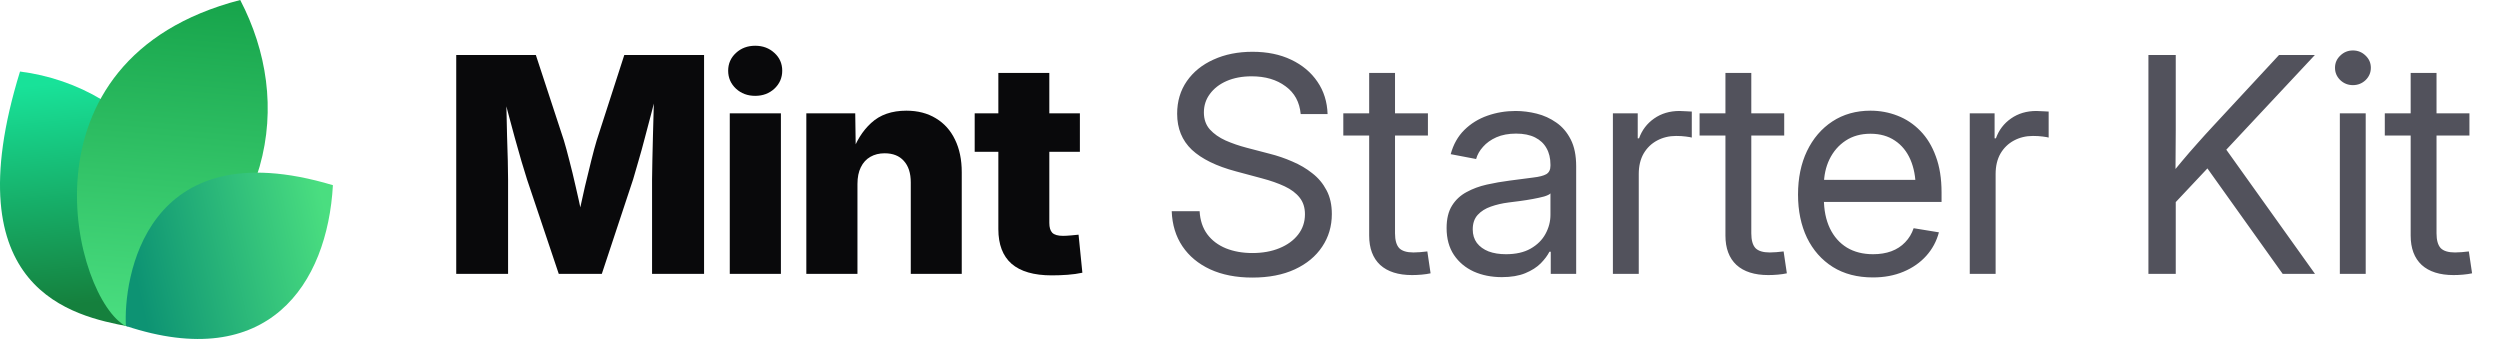
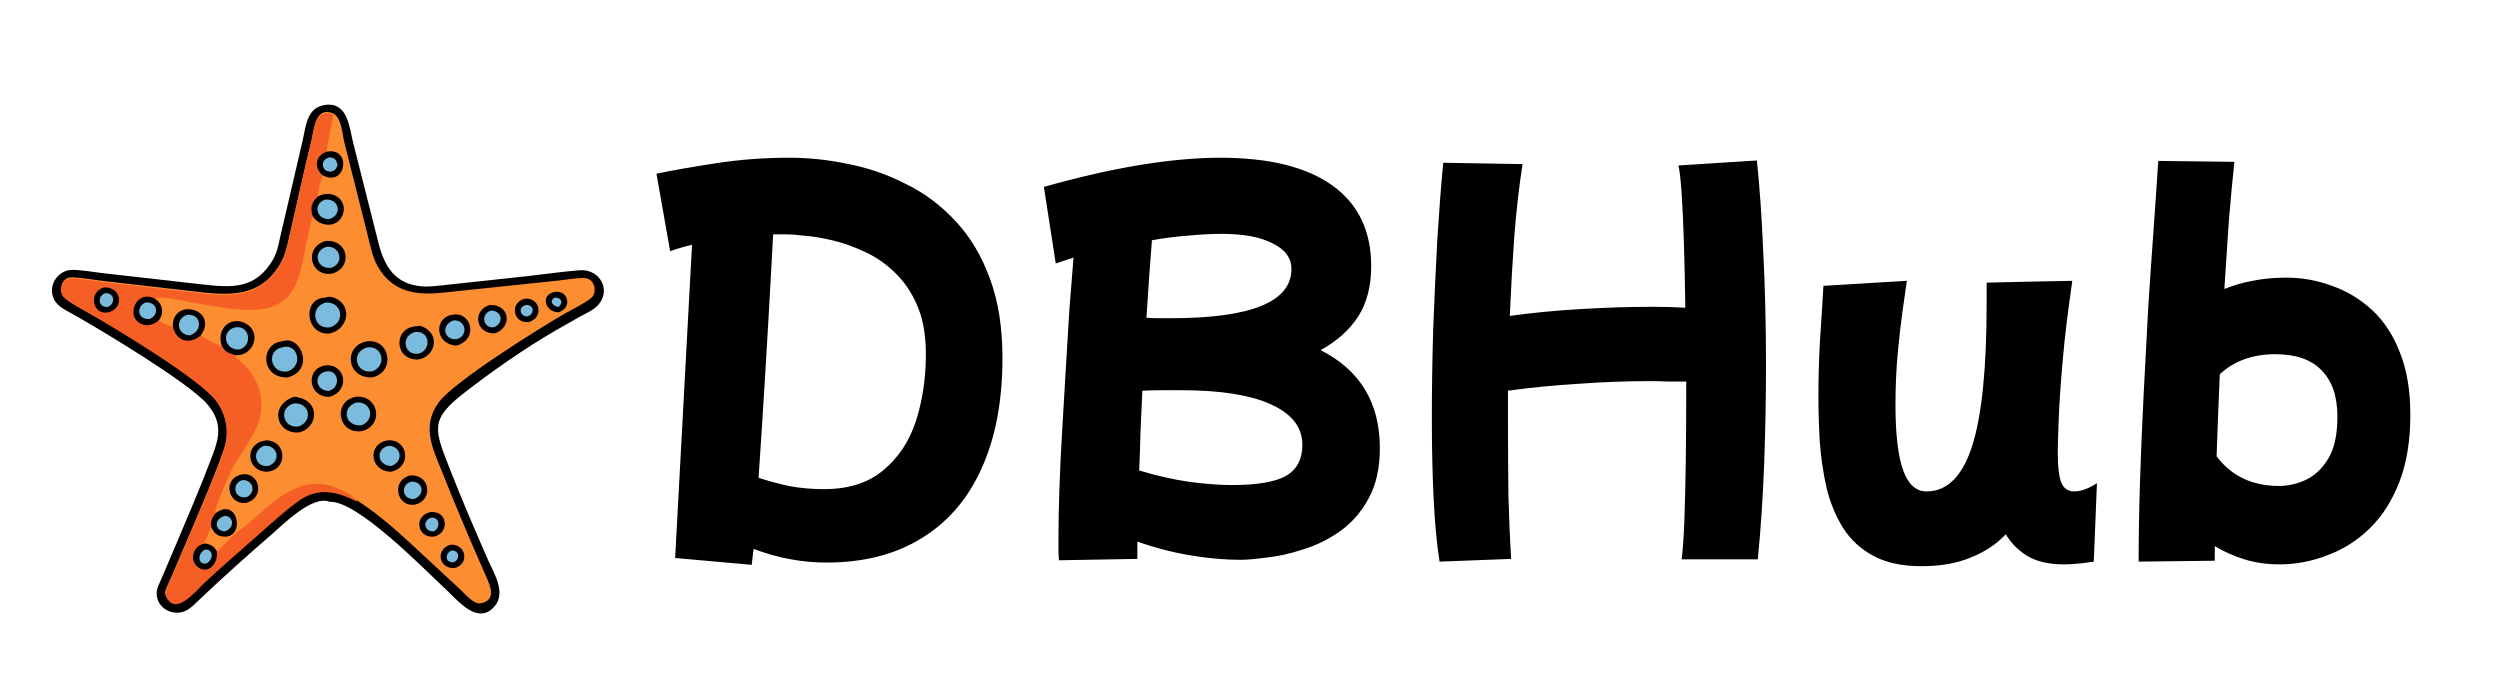
- <svg xmlns="http://www.w3.org/2000/svg" width="177" height="24" viewBox="0 0 177 24" fill="none">
-   <path d="M9.061 23.108C5.268 22.377 -3.391 20.627 1.417 5.064C9.634 6.099 16.973 14.064 9.061 23.108Z" fill="url(#paint0_linear_17557_2020)" />
-   <path d="M8.919 23.094C5.276 21.222 0.784 4.209 17.007 0C20.757 7.193 19.621 16.545 8.919 23.094Z" fill="url(#paint1_linear_17557_2020)" />
-   <path d="M8.914 23.079C8.735 19.882 10.159 9.085 23.57 13.111C23.181 20.123 18.984 26.418 8.914 23.079Z" fill="url(#paint2_linear_17557_2020)" />
-   <path d="M32.301 19.392V3.894H37.938L39.925 9.948C40.036 10.315 40.164 10.787 40.31 11.362C40.462 11.938 40.611 12.552 40.757 13.204C40.91 13.855 41.048 14.483 41.173 15.086C41.305 15.682 41.412 16.192 41.495 16.615H40.695C40.771 16.192 40.871 15.682 40.996 15.086C41.128 14.49 41.267 13.866 41.412 13.214C41.565 12.562 41.714 11.948 41.86 11.373C42.005 10.79 42.133 10.315 42.244 9.948L44.2 3.894H49.848V19.392H46.166V12.704C46.166 12.357 46.173 11.917 46.187 11.383C46.2 10.849 46.214 10.27 46.228 9.646C46.249 9.022 46.266 8.391 46.28 7.753C46.301 7.115 46.311 6.519 46.311 5.964H46.623C46.485 6.561 46.332 7.181 46.166 7.826C45.999 8.471 45.833 9.102 45.666 9.719C45.507 10.336 45.351 10.901 45.198 11.414C45.053 11.928 44.928 12.357 44.824 12.704L42.608 19.392H39.561L37.314 12.704C37.203 12.357 37.072 11.928 36.919 11.414C36.773 10.901 36.614 10.34 36.441 9.729C36.274 9.112 36.104 8.481 35.931 7.836C35.764 7.192 35.608 6.567 35.463 5.964H35.827C35.834 6.512 35.844 7.105 35.858 7.743C35.872 8.374 35.886 9.005 35.9 9.636C35.92 10.26 35.938 10.839 35.952 11.373C35.965 11.907 35.972 12.351 35.972 12.704V19.392H32.301ZM51.668 19.392V8.024H55.288V19.392H51.668ZM53.468 6.786C52.927 6.786 52.473 6.616 52.105 6.276C51.738 5.93 51.554 5.507 51.554 5.007C51.554 4.508 51.738 4.088 52.105 3.749C52.473 3.409 52.927 3.239 53.468 3.239C54.009 3.239 54.463 3.409 54.83 3.749C55.198 4.082 55.382 4.501 55.382 5.007C55.382 5.507 55.198 5.93 54.83 6.276C54.463 6.616 54.009 6.786 53.468 6.786ZM60.708 13.027V19.392H57.088V8.024H60.551L60.593 10.967H60.281C60.593 10.024 61.061 9.268 61.685 8.7C62.309 8.124 63.138 7.836 64.171 7.836C64.975 7.836 65.672 8.017 66.262 8.377C66.851 8.731 67.302 9.234 67.614 9.885C67.933 10.537 68.092 11.307 68.092 12.194V19.392H64.483V12.912C64.483 12.26 64.32 11.754 63.994 11.394C63.675 11.033 63.221 10.853 62.632 10.853C62.25 10.853 61.914 10.936 61.623 11.102C61.332 11.269 61.106 11.515 60.947 11.841C60.787 12.16 60.708 12.555 60.708 13.027ZM76.456 8.024V10.749H69.008V8.024H76.456ZM70.683 5.163H74.292V15.783C74.292 16.102 74.361 16.334 74.5 16.48C74.646 16.625 74.899 16.698 75.259 16.698C75.405 16.698 75.596 16.688 75.831 16.667C76.074 16.646 76.251 16.629 76.362 16.615L76.632 19.309C76.313 19.378 75.963 19.427 75.582 19.455C75.207 19.482 74.836 19.496 74.469 19.496C73.2 19.496 72.25 19.222 71.619 18.674C70.995 18.127 70.683 17.308 70.683 16.22V5.163Z" fill="#09090B" />
-   <path d="M88.667 19.652C87.523 19.652 86.528 19.458 85.682 19.07C84.843 18.681 84.188 18.137 83.716 17.437C83.245 16.736 82.992 15.908 82.957 14.951H84.933C84.968 15.596 85.148 16.14 85.474 16.584C85.8 17.021 86.24 17.354 86.795 17.582C87.35 17.804 87.974 17.915 88.667 17.915C89.388 17.915 90.026 17.801 90.581 17.572C91.143 17.343 91.583 17.024 91.902 16.615C92.228 16.199 92.391 15.717 92.391 15.169C92.391 14.698 92.266 14.306 92.017 13.994C91.767 13.675 91.413 13.408 90.956 13.193C90.498 12.978 89.954 12.787 89.323 12.621L87.502 12.132C86.123 11.765 85.082 11.255 84.382 10.603C83.689 9.944 83.342 9.095 83.342 8.055C83.342 7.174 83.571 6.404 84.028 5.746C84.486 5.087 85.117 4.577 85.921 4.217C86.726 3.849 87.645 3.666 88.678 3.666C89.718 3.666 90.63 3.853 91.413 4.227C92.204 4.602 92.824 5.122 93.275 5.787C93.726 6.446 93.965 7.209 93.993 8.076H92.089C92.013 7.23 91.656 6.574 91.018 6.11C90.387 5.638 89.586 5.403 88.615 5.403C87.95 5.403 87.36 5.513 86.847 5.735C86.341 5.957 85.946 6.262 85.661 6.651C85.377 7.032 85.235 7.469 85.235 7.961C85.235 8.447 85.377 8.849 85.661 9.168C85.946 9.48 86.317 9.74 86.774 9.948C87.232 10.149 87.724 10.319 88.251 10.457L89.884 10.884C90.439 11.023 90.977 11.206 91.496 11.435C92.023 11.657 92.495 11.934 92.911 12.267C93.334 12.593 93.67 12.995 93.92 13.474C94.17 13.945 94.294 14.504 94.294 15.149C94.294 16.015 94.066 16.788 93.608 17.468C93.157 18.148 92.512 18.681 91.673 19.07C90.834 19.458 89.832 19.652 88.667 19.652ZM101.097 8.024V9.594H95.106V8.024H101.097ZM96.937 5.163H98.767V16.521C98.767 17 98.865 17.347 99.059 17.562C99.26 17.77 99.6 17.874 100.078 17.874C100.21 17.874 100.366 17.867 100.546 17.853C100.733 17.832 100.903 17.815 101.056 17.801L101.285 19.351C101.097 19.392 100.886 19.423 100.65 19.444C100.414 19.465 100.189 19.475 99.974 19.475C98.996 19.475 98.244 19.236 97.717 18.758C97.197 18.272 96.937 17.579 96.937 16.677V5.163ZM106.33 19.621C105.595 19.621 104.932 19.489 104.343 19.226C103.754 18.955 103.285 18.564 102.939 18.05C102.592 17.53 102.419 16.896 102.419 16.147C102.419 15.495 102.547 14.965 102.804 14.556C103.06 14.146 103.403 13.828 103.833 13.599C104.263 13.363 104.742 13.186 105.269 13.068C105.796 12.95 106.333 12.857 106.881 12.787C107.574 12.69 108.132 12.617 108.555 12.569C108.978 12.52 109.287 12.441 109.481 12.33C109.675 12.212 109.772 12.014 109.772 11.737V11.654C109.772 11.203 109.679 10.815 109.492 10.489C109.311 10.163 109.041 9.91 108.68 9.729C108.32 9.549 107.872 9.459 107.338 9.459C106.805 9.459 106.34 9.546 105.945 9.719C105.556 9.892 105.241 10.118 104.998 10.395C104.755 10.665 104.593 10.953 104.509 11.258L102.71 10.915C102.897 10.222 103.22 9.65 103.677 9.199C104.135 8.748 104.679 8.412 105.31 8.19C105.941 7.968 106.607 7.857 107.307 7.857C107.8 7.857 108.295 7.92 108.795 8.044C109.301 8.169 109.765 8.381 110.188 8.679C110.611 8.97 110.951 9.369 111.208 9.875C111.464 10.374 111.593 11.005 111.593 11.768V19.392H109.793V17.822H109.7C109.568 18.085 109.363 18.359 109.086 18.643C108.809 18.921 108.444 19.153 107.994 19.34C107.543 19.527 106.988 19.621 106.33 19.621ZM106.621 17.998C107.321 17.998 107.904 17.867 108.368 17.603C108.84 17.333 109.19 16.986 109.419 16.563C109.654 16.133 109.772 15.682 109.772 15.211V13.692C109.703 13.769 109.554 13.841 109.325 13.911C109.096 13.973 108.829 14.032 108.524 14.088C108.226 14.143 107.921 14.192 107.609 14.233C107.304 14.275 107.033 14.309 106.798 14.337C106.354 14.393 105.938 14.49 105.549 14.628C105.168 14.76 104.86 14.954 104.624 15.211C104.388 15.467 104.27 15.811 104.27 16.241C104.27 16.615 104.367 16.934 104.561 17.198C104.762 17.461 105.04 17.662 105.393 17.801C105.747 17.933 106.156 17.998 106.621 17.998ZM114.193 19.392V8.024H115.951V9.792H116.045C116.253 9.209 116.61 8.741 117.116 8.388C117.622 8.034 118.219 7.857 118.905 7.857C119.058 7.857 119.217 7.864 119.384 7.878C119.55 7.885 119.682 7.892 119.779 7.899V9.74C119.716 9.719 119.578 9.695 119.363 9.667C119.155 9.639 118.922 9.625 118.666 9.625C118.174 9.625 117.726 9.733 117.324 9.948C116.922 10.163 116.603 10.471 116.367 10.874C116.138 11.276 116.024 11.758 116.024 12.319V19.392H114.193ZM126.322 8.024V9.594H120.33V8.024H126.322ZM122.161 5.163H123.992V16.521C123.992 17 124.089 17.347 124.283 17.562C124.484 17.77 124.824 17.874 125.302 17.874C125.434 17.874 125.59 17.867 125.77 17.853C125.958 17.832 126.127 17.815 126.28 17.801L126.509 19.351C126.322 19.392 126.11 19.423 125.874 19.444C125.639 19.465 125.413 19.475 125.198 19.475C124.221 19.475 123.468 19.236 122.941 18.758C122.421 18.272 122.161 17.579 122.161 16.677V5.163ZM132.604 19.642C131.502 19.642 130.555 19.396 129.765 18.903C128.974 18.404 128.364 17.714 127.934 16.834C127.511 15.946 127.3 14.927 127.3 13.775C127.3 12.611 127.511 11.584 127.934 10.697C128.364 9.802 128.964 9.102 129.734 8.596C130.51 8.089 131.408 7.836 132.428 7.836C133.1 7.836 133.738 7.954 134.341 8.19C134.952 8.426 135.489 8.783 135.954 9.261C136.425 9.74 136.793 10.343 137.056 11.071C137.327 11.792 137.462 12.645 137.462 13.63V14.296H128.433V12.735H136.463L135.631 13.297C135.631 12.541 135.506 11.876 135.257 11.3C135.007 10.725 134.643 10.277 134.165 9.958C133.686 9.632 133.107 9.469 132.428 9.469C131.748 9.469 131.162 9.632 130.67 9.958C130.177 10.284 129.796 10.725 129.526 11.279C129.262 11.827 129.13 12.441 129.13 13.12V14.046C129.13 14.864 129.273 15.572 129.557 16.168C129.841 16.757 130.243 17.211 130.763 17.53C131.283 17.842 131.901 17.998 132.615 17.998C133.093 17.998 133.523 17.929 133.905 17.79C134.293 17.645 134.619 17.433 134.882 17.156C135.153 16.879 135.354 16.546 135.486 16.157L137.275 16.449C137.108 17.08 136.81 17.634 136.38 18.113C135.95 18.591 135.413 18.966 134.768 19.236C134.123 19.507 133.402 19.642 132.604 19.642ZM139.459 19.392V8.024H141.217V9.792H141.311C141.519 9.209 141.876 8.741 142.382 8.388C142.888 8.034 143.485 7.857 144.171 7.857C144.324 7.857 144.483 7.864 144.649 7.878C144.816 7.885 144.948 7.892 145.045 7.899V9.74C144.982 9.719 144.844 9.695 144.629 9.667C144.421 9.639 144.188 9.625 143.932 9.625C143.439 9.625 142.992 9.733 142.59 9.948C142.188 10.163 141.869 10.471 141.633 10.874C141.404 11.276 141.29 11.758 141.29 12.319V19.392H139.459ZM153.429 14.961V12.715C153.783 12.257 154.136 11.82 154.49 11.404C154.844 10.981 155.204 10.565 155.572 10.156C155.939 9.74 156.314 9.327 156.695 8.918L161.355 3.894H163.893L157.277 10.967H157.184L153.429 14.961ZM152.108 19.392V3.894H154.043V9.241L154.022 12.559L154.043 13.505V19.392H152.108ZM161.615 19.392L155.967 11.477L157.173 9.969L163.903 19.392H161.615ZM165.661 19.392V8.024H167.492V19.392H165.661ZM166.587 6.027C166.24 6.027 165.942 5.909 165.692 5.673C165.443 5.43 165.318 5.139 165.318 4.799C165.318 4.459 165.443 4.172 165.692 3.936C165.942 3.693 166.24 3.572 166.587 3.572C166.934 3.572 167.232 3.693 167.482 3.936C167.731 4.172 167.856 4.459 167.856 4.799C167.856 5.139 167.731 5.43 167.482 5.673C167.232 5.909 166.934 6.027 166.587 6.027ZM174.836 8.024V9.594H168.844V8.024H174.836ZM170.675 5.163H172.506V16.521C172.506 17 172.603 17.347 172.797 17.562C172.998 17.77 173.338 17.874 173.816 17.874C173.948 17.874 174.104 17.867 174.284 17.853C174.472 17.832 174.641 17.815 174.794 17.801L175.023 19.351C174.836 19.392 174.624 19.423 174.388 19.444C174.153 19.465 173.927 19.475 173.712 19.475C172.735 19.475 171.982 19.236 171.455 18.758C170.935 18.272 170.675 17.579 170.675 16.677V5.163Z" fill="#52525C" />
-   <defs>
-     <linearGradient id="paint0_linear_17557_2020" x1="3.776" y1="5.916" x2="5.232" y2="21.559" gradientUnits="userSpaceOnUse">
-       <stop stop-color="#18E299" />
-       <stop offset="1" stop-color="#15803D" />
-     </linearGradient>
-     <linearGradient id="paint1_linear_17557_2020" x1="12.171" y1="-0.718" x2="10.19" y2="22.983" gradientUnits="userSpaceOnUse">
-       <stop stop-color="#16A34A" />
-       <stop offset="1" stop-color="#4ADE80" />
-     </linearGradient>
-     <linearGradient id="paint2_linear_17557_2020" x1="23.133" y1="15.353" x2="9.338" y2="18.52" gradientUnits="userSpaceOnUse">
-       <stop stop-color="#4ADE80" />
-       <stop offset="1" stop-color="#0D9373" />
-     </linearGradient>
-   </defs>
+ <svg xmlns="http://www.w3.org/2000/svg" width="1371" height="377" viewBox="0 0 1371 377" fill="none">
+   <path d="M178.698 57.481C190.772 56.137 191.577 69.894 193.666 78.252L207.572 133.309C210.798 145.848 216.242 155.505 230.915 157.012C234.819 157.414 238.797 156.834 242.685 156.446L289.643 151.389C299.012 150.277 308.423 148.98 317.827 148.208C329.519 147.248 335.948 160.319 326.904 168.358C324.435 170.553 320.851 172.072 317.964 173.679L304.665 181.243C287.944 190.929 269.745 203.631 254.569 215.442C235.547 230.244 238.101 235.259 246.921 257.759C253.361 274.189 260.337 290.435 267.419 306.602C270.715 314.125 277.842 324.998 271.111 332.643C261.97 343.026 251.191 329.434 244.842 323.527C232.345 311.899 195.956 274.426 180.807 275.193C171.289 271.288 155.022 287.856 148.815 293.214C135.499 304.711 122.418 316.45 109.656 328.555C107.544 330.558 105.387 332.881 102.89 334.395C95.32 338.984 84.856 333.327 86 324.166C86.307 321.707 87.755 319.259 88.709 317L100.584 288.992C104.373 280.011 108.178 271.056 111.778 261.993L116.557 249.686C120.471 239.349 121.9 231.425 113.741 221.77C103.622 209.796 54.329 180.398 40.539 172.602C35.345 169.666 29.518 167.463 28.583 160.754C27.746 154.744 32.296 148.846 38.318 148.074C42.037 147.597 51.979 149.272 56.248 149.775L111.742 156.06C127.231 157.787 140.08 158.535 149.506 142.719C152.053 138.446 152.788 133.889 153.849 129.125L165.882 77.497C167.838 69.083 168.113 58.756 178.698 57.481Z" fill="black" />
+   <path d="M90.453 324.819C91.271 321.913 92.805 319.097 93.975 316.306L106.455 287.14C111.943 274.08 118.283 259.511 122.839 246.125C125.937 237.023 124.276 227.41 118.765 219.611C110.31 207.648 62.937 179.246 50.074 171.892C46.867 170.059 35.358 164.021 34.103 161.273C32.546 157.865 34.176 152.859 38.188 152.162C40.988 151.675 52.87 153.625 56.403 154.069L112.054 160.441C129.072 162.231 144.33 161.512 153.996 144.049C156.769 139.038 157.768 133.359 159.048 127.84L162.349 113.361C165.082 101.27 167.763 89.141 170.755 77.113C172.235 71.166 172.684 57.994 182.892 62.256C187.504 65.199 187.591 73.251 188.93 78.472L201.95 130.223C203.319 135.688 204.375 141.245 207.21 146.192C215.321 160.347 228.357 162.016 242.711 160.499L305.939 153.888C309.5 153.528 318.891 151.935 321.75 152.645C325.799 153.651 327.294 159.027 325.177 162.351C323.52 164.952 312.578 170.312 309.504 172.096C296.767 179.489 248.603 209.248 240.311 221.033C230.929 234.37 237.667 246.713 242.853 259.782C248.944 275.132 255.321 290.366 261.929 305.497L266.901 316.841C269.012 321.678 272.226 329.348 263.563 330.845C259.757 331.502 254.881 325.575 252.43 323.308L230.431 302.894C219.59 292.802 208.438 282.498 195.909 274.527C184.952 268.882 174.795 266.444 164.23 273.769C156.676 279.006 148.308 286.83 141.281 293.011C131.502 301.612 121.661 310.063 112.156 318.971C107.045 323.761 95.178 338.911 90.453 324.819Z" fill="#FD8D31" />
+   <path d="M90.453 325.485C91.271 322.579 92.805 319.763 93.975 316.972L106.455 287.806C111.943 274.746 118.283 260.177 122.839 246.791C125.937 237.688 124.276 228.076 118.765 220.277C110.31 208.314 62.937 179.912 50.074 172.558C46.867 170.724 35.358 164.687 34.103 161.938C32.546 158.531 34.176 153.525 38.188 152.828C40.988 152.341 52.87 154.291 56.403 154.735L112.054 161.107C129.072 162.896 144.33 162.178 153.996 144.715C156.769 139.704 157.768 134.025 159.048 128.506L162.349 114.026C165.082 101.935 167.763 89.806 170.755 77.778C172.235 71.832 172.684 58.66 182.892 62.922C181.844 68.07 179.548 78.192 179.22 83.182C172.658 85.34 172.088 92.143 176.985 96.163C176.213 97.872 173.877 106.148 174.518 107.634C170.713 110.697 169.994 114.055 171.472 118.55C170.622 120.075 167.095 138.043 166.477 140.892C163.858 152.965 161.793 163.706 148.744 168.309C137.368 172.322 116.545 167.793 104.61 165.721C102.428 165.342 85.9 161.752 84.875 163.774C89.204 166.386 90.257 171.696 87.03 175.724C87.725 176.63 93.38 179.326 94.617 179.123L94.781 178.887C96.315 186.949 103.879 189.445 110.161 183.907C111.143 184.978 120.382 189.984 121.578 189.55C124.052 193.927 125.374 193.316 128.951 194.798C129.529 196.901 132.858 198.817 134.347 200.411C142.755 209.417 145.861 221.68 141.147 233.252C137.494 242.222 130.69 249.943 126.465 258.766C125.449 260.887 117.07 280.038 117.958 281.66C116.145 284.112 115.343 286.272 115.921 289.28C114.544 290.558 113.515 295.547 111.807 297.697L111.815 297.921L112.741 298.105C115.787 298.688 117.594 299.698 118.91 302.484C121.401 300.564 124.749 296.537 127.33 294.196C129.485 292.241 131.969 290.645 134.191 288.755C148.374 276.696 163.889 259.119 184.36 267.506C187.486 268.786 194.598 272.063 195.909 275.193C184.952 269.548 174.795 267.11 164.23 274.435C156.676 279.672 148.308 287.495 141.281 293.677C131.502 302.278 121.661 310.729 112.156 319.637C107.045 324.427 95.178 339.577 90.453 325.485Z" fill="#F55E24" />
+   <path d="M87.03 175.724C84.487 177.905 81.027 179.137 77.76 177.788C68.446 173.941 74.538 158.486 84.875 163.774C89.204 166.386 90.257 171.696 87.03 175.724Z" fill="black" />
+   <path d="M79.841 165.876C86.375 165.347 87.682 172.621 82.001 174.936C75.484 175.505 74.332 168.244 79.841 165.876Z" fill="#7BBCDE" />
+   <path d="M112.741 298.105C115.787 298.688 117.594 299.698 118.91 302.484C119.741 309.021 114.219 315.325 108.494 310.965C103.492 307.156 106.059 298.553 112.741 298.105Z" fill="black" />
+   <path d="M112.74 301.341C117.693 301.507 116.638 307.524 113.06 309.037C108.123 309.87 108.326 302.78 112.74 301.341Z" fill="#7BBCDE" />
+   <path d="M57.1 157.609C66.415 157.244 68.466 168.7 59.664 171.24C50.359 173.227 48.392 159.831 57.1 157.609Z" fill="black" />
+   <path d="M57.688 160.764C62.978 160.6 63.505 166.592 59.047 168.353C53.719 168.708 53.227 162.451 57.688 160.764Z" fill="#7BBCDE" />
+   <path d="M121.578 189.55C118.493 180.07 126.661 173.073 134.686 177.349C143.832 182.221 139.141 195.465 128.951 194.798C125.374 193.316 124.052 193.927 121.578 189.55Z" fill="black" />
+   <path d="M128.951 179.538C137.094 178.052 138.756 189.743 131.171 191.668C122.989 192.14 121.045 181.44 128.951 179.538Z" fill="#7BBCDE" />
+   <path d="M94.781 178.887C94.499 162.874 120.185 169.463 110.161 183.907C103.879 189.445 96.315 186.949 94.781 178.887Z" fill="black" />
+   <path d="M103.149 172.551C110.843 172.544 111.096 181.826 104.078 183.907C96.78 183.649 95.854 174.318 103.149 172.551Z" fill="#7BBCDE" />
+   <path d="M174.518 107.634C182.667 103.426 190.948 110.012 187.925 117.869C185.073 125.283 175.277 124.561 171.472 118.55C169.994 114.055 170.713 110.697 174.518 107.634Z" fill="black" />
+   <path d="M178.265 109.473C185.778 108.705 188.099 117.593 180.807 120.062C173.754 120.893 171.262 111.876 178.265 109.473Z" fill="#7BBCDE" />
+   <path d="M117.958 281.66C131.072 271.412 135.149 297.004 121.188 294.072C118.579 293.524 116.993 291.561 115.921 289.28C115.343 286.272 116.145 284.111 117.958 281.66Z" fill="black" />
+   <path d="M123.335 282.912C128.06 282.967 129.015 289.519 123.335 291.378C117.618 291.298 117.059 284.458 123.335 282.912Z" fill="#7BBCDE" />
+   <path d="M179.22 83.182C192.941 80.525 190.063 102.865 176.985 96.163C172.088 92.143 172.658 85.34 179.22 83.182Z" fill="black" />
+   <path d="M180.807 86.298C183.692 86.469 184.42 87.682 185.138 90.408C184.48 92.534 183.741 93.626 181.408 94.135C175.926 94.24 175.508 87.155 180.807 86.298Z" fill="#7BBCDE" />
+   <path d="M154.882 187.171C164.888 183.381 172.961 202.811 157.819 206.977C142.678 207.535 142.628 188.099 154.882 187.171Z" fill="black" />
+   <path d="M154.882 190.472C163.213 187.886 166.634 200.602 157.819 203.642C148.104 205.318 145.802 192.003 154.882 190.472Z" fill="#7BBCDE" />
+   <path d="M178.698 163.226C180.235 162.164 183.038 163.06 184.524 163.836C193.027 168.272 190.977 180.008 181.408 182.773C167.6 184.899 165.093 163.202 178.698 163.226Z" fill="black" />
+   <path d="M178.698 165.876C187.874 165.499 189.568 177.161 180.807 179.538C171.509 180.639 169.876 168.072 178.698 165.876Z" fill="#7BBCDE" />
+   <path d="M201.542 187.171C214.042 185.801 217.086 204.196 204.054 206.977C189.681 207.532 188.242 189.111 201.542 187.171Z" fill="black" />
+   <path d="M201.542 190.472C210.037 189.563 212.321 200.869 204.054 203.642C194.86 205.032 192.176 192.884 201.542 190.472Z" fill="#7BBCDE" />
+   <path d="M161.305 217.561C176.493 219.061 174.476 235.068 163.787 237.158C151.409 238.011 147.426 222.227 161.305 217.561Z" fill="black" />
+   <path d="M161.305 221.238C169.994 220.675 171.653 231.092 163.787 233.88C154.939 235.101 152.554 223.372 161.305 221.238Z" fill="#7BBCDE" />
+   <path d="M195.568 217.561C207.698 216.7 210.776 233.361 198.352 236.446C185.093 238.275 182.224 219.509 195.568 217.561Z" fill="black" />
+   <path d="M195.568 220.705C203.825 220.157 205.925 230.042 198.352 233.226C189.045 234.153 186.963 223.289 195.568 220.705Z" fill="#7BBCDE" />
+   <path d="M228.844 178.887C230.427 178.167 233.242 179.711 234.448 180.674C241.471 186.272 237.086 196.488 228.844 197.19C215.741 197.058 215.769 179.059 228.844 178.887Z" fill="black" />
+   <path d="M227.642 182.04C235.807 181.226 236.814 191.698 229.731 193.92C221.632 195.309 219.307 184.348 227.642 182.04Z" fill="#7BBCDE" />
+   <path d="M178.698 132.144C191.33 131.213 193.569 146.942 182.019 150.064C169.871 151.83 166.496 135.436 178.698 132.144Z" fill="black" />
+   <path d="M179.22 135.294C187.085 134.88 188.815 144.874 181.408 146.907C173.21 147.573 171.346 137.499 179.22 135.294Z" fill="#7BBCDE" />
+   <path d="M146.421 241.478C157.68 242.148 157.685 257.928 146.421 258.689C134.976 258.637 133.457 242.525 146.421 241.478Z" fill="black" />
+   <path d="M144.855 244.445C152.177 243.855 154.654 252.846 147.137 255.553C139.472 256.318 137.884 247.084 144.855 244.445Z" fill="#7BBCDE" />
+   <path d="M212.702 241.478C223.772 240.657 226.197 256.048 214.531 258.689C202.814 258.715 201.068 243.208 212.702 241.478Z" fill="black" />
+   <path d="M213.258 244.445C220.44 244.771 221.256 253.407 214.531 255.553C206.609 255.321 205.906 245.852 213.258 244.445Z" fill="#7BBCDE" />
+   <path d="M178.698 200.347C189.728 199.63 192.083 214.486 180.807 217.561C169.148 218.324 166.979 201.896 178.698 200.347Z" fill="black" />
+   <path d="M179.22 203.642C185.609 202.73 187.188 212.386 180.406 214.352C172.894 214.458 171.533 204.95 179.22 203.642Z" fill="#7BBCDE" />
+   <path d="M248.62 172.551C258.138 170.811 262.905 185.843 250.314 189.549C237.929 188.621 238.055 173.525 248.62 172.551Z" fill="black" />
+   <path d="M248.62 175.724C255.677 175.114 257.035 184.512 250.314 186.009C243.316 186.58 241.677 178.144 248.62 175.724Z" fill="#7BBCDE" />
+   <path d="M224.943 260.773C236.041 259.961 237.777 274.295 227.642 276.709C217.352 278.385 214.346 263.274 224.943 260.773Z" fill="black" />
+   <path d="M225.572 264.118C232.493 263.942 233.002 271.838 226.973 273.655C220.464 274.008 219.445 265.626 225.572 264.118Z" fill="#7BBCDE" />
+   <path d="M133.154 260.081C142.059 258.994 145.778 272.6 135.123 275.74C124.88 277.304 121.501 261.962 133.154 260.081Z" fill="black" />
+   <path d="M133.154 263.244C139.045 263.295 140.553 270.218 135.123 272.669C128.14 273.799 126.774 264.741 133.154 263.244Z" fill="#7BBCDE" />
+   <path d="M268.48 167.281C279.311 166.656 281.359 178.981 271.619 182.773C261.02 183.507 258.605 170.313 268.48 167.281Z" fill="black" />
+   <path d="M269.495 170.281C275.892 170.781 276.191 177.87 270.49 179.538C264.394 179.706 263.775 171.599 269.495 170.281Z" fill="#7BBCDE" />
+   <path d="M236.176 280.818C245.592 279.979 246.781 292.24 237.938 294.31C228.454 295.042 226.81 282.663 236.176 280.818Z" fill="black" />
+   <path d="M236.176 283.957C241.187 283.235 241.832 289.31 237.938 291.378C232.907 291.775 231.253 285.948 236.176 283.957Z" fill="#7BBCDE" />
+   <path d="M287.853 163.774C296.356 163.178 298.294 174.097 290.156 176.573C281.321 177.804 279.173 165.843 287.853 163.774Z" fill="black" />
+   <path d="M288.462 167.281C292.844 166.93 293.476 172.047 289.385 173.537C284.96 173.66 283.96 168.11 288.462 167.281Z" fill="#7BBCDE" />
+   <path d="M247.087 298.723C255.593 298.172 257.656 309.298 249.418 311.491C240.153 312.154 238.925 300.811 247.087 298.723Z" fill="black" />
+   <path d="M247.637 301.869C252.088 301.711 252.436 307.012 248.62 308.385C244.005 308.576 243.843 303.56 247.637 301.869Z" fill="#7BBCDE" />
+   <path d="M304.193 160.111C311.404 158.805 314.283 168.638 306.384 171.24C298.918 171.358 296.084 161.596 304.193 160.111Z" fill="black" />
+   <path d="M304.193 163.226C307.631 162.931 309.213 165.917 306.384 168.353C303.211 168.068 300.869 165.137 304.193 163.226Z" fill="#7BBCDE" />
+   <path d="M412.25 309.75L370.25 306L379.5 134.25C375.167 135.25 371.167 136.417 367.5 137.75L360 95.25C368.833 93.417 379.75 91.5 392.75 89.5C405.75 87.5 419.167 86.5 433 86.5C443.667 86.5 454.5 87.667 465.5 90C476.5 92.167 487 95.833 497 101C507.167 106 516.167 112.75 524 121.25C532 129.75 538.25 140.167 542.75 152.5C547.417 164.833 549.75 179.417 549.75 196.25C549.75 219.917 545.917 240.167 538.25 257C530.75 273.667 519.75 286.417 505.25 295.25C490.917 304.083 473.583 308.5 453.25 308.5C439.75 308.5 426.417 306 413.25 301C412.917 304.333 412.583 307.25 412.25 309.75ZM431.25 128.5C428.917 128.5 426.5 128.5 424 128.5C422.333 159.5 420.833 185.917 419.5 207.75C418.167 229.417 417 247.5 416 262C421 263.667 426.5 265.167 432.5 266.5C438.667 267.667 445.083 268.25 451.75 268.25C465.25 268.25 476.083 264.833 484.25 258C492.583 251.167 498.583 242.167 502.25 231C505.917 219.667 507.75 207.417 507.75 194.25C507.75 183.75 506.167 174.833 503 167.5C499.833 160.167 495.667 154.083 490.5 149.25C485.5 144.417 480 140.667 474 138C468 135.167 462.083 133.083 456.25 131.75C450.583 130.417 445.5 129.583 441 129.25C436.5 128.75 433.25 128.5 431.25 128.5ZM580.719 307.25C580.552 305.417 580.469 303.417 580.469 301.25C580.469 299.083 580.469 296.583 580.469 293.75C580.469 286.583 580.635 278.083 580.969 268.25C581.302 258.25 581.802 247.667 582.469 236.5C583.135 225.167 583.802 213.833 584.469 202.5C585.135 191 585.802 180 586.469 169.5C587.302 159 588.052 149.583 588.719 141.25C585.052 142.417 581.802 143.5 578.969 144.5L572.469 102.5C591.302 97.167 608.802 93.167 624.969 90.5C641.302 87.833 656.052 86.5 669.219 86.5C696.052 86.5 716.552 91.583 730.719 101.75C744.885 111.917 751.969 126.667 751.969 146C751.969 157 749.552 166.25 744.719 173.75C739.885 181.083 733.052 187.167 724.219 192C745.885 203 756.719 220.917 756.719 245.75C756.719 256.75 754.635 266 750.469 273.5C746.469 280.833 741.302 286.75 734.969 291.25C728.635 295.75 721.885 299.083 714.719 301.25C707.719 303.583 701.052 305.083 694.719 305.75C688.552 306.583 683.719 307 680.219 307C671.552 307 662.302 306.167 652.469 304.5C642.635 302.833 633.052 300.333 623.719 297C623.719 300.333 623.719 303.5 623.719 306.5L580.719 307.25ZM670.219 128.25C664.219 128.25 657.885 128.583 651.219 129.25C644.719 129.75 638.219 130.583 631.719 131.75C630.719 143.917 629.719 158.083 628.719 174.25C630.885 174.417 633.052 174.5 635.219 174.5C637.552 174.5 639.885 174.5 642.219 174.5C686.219 174.5 708.219 165.5 708.219 147.5C708.219 141.5 704.802 136.833 697.969 133.5C691.302 130 682.052 128.25 670.219 128.25ZM647.969 214C644.469 214 640.885 214 637.219 214C633.719 214 630.135 214.083 626.469 214.25C626.135 221.583 625.802 228.917 625.469 236.25C625.302 243.583 625.052 250.833 624.719 258C634.052 260.833 643.219 262.917 652.219 264.25C661.219 265.417 668.969 266 675.469 266C689.302 266 699.219 264.333 705.219 261C711.219 257.5 714.219 251.833 714.219 244C714.219 234.333 708.469 226.917 696.969 221.75C685.635 216.583 669.302 214 647.969 214ZM789.471 308C787.971 298.667 786.887 287.25 786.221 273.75C785.554 260.25 785.221 245.667 785.221 230C785.221 213.833 785.471 197.25 785.971 180.25C786.637 163.25 787.387 146.917 788.221 131.25C789.221 115.417 790.304 101.417 791.471 89.25L834.971 90C833.137 101.667 831.637 114.667 830.471 129C829.471 143.167 828.637 157.917 827.971 173.25C839.804 171.583 852.637 170.333 866.471 169.5C880.304 168.667 893.637 168.25 906.471 168.25C912.637 168.25 918.554 168.417 924.221 168.75C924.054 156.25 923.804 144.583 923.471 133.75C923.137 122.917 922.721 113.75 922.221 106.25C921.721 98.75 921.137 93.583 920.471 90.75L963.471 88C964.971 102 966.137 118.75 966.971 138.25C967.971 157.75 968.471 178.417 968.471 200.25C968.471 217.917 968.137 235.917 967.471 254.25C966.804 272.417 965.637 289.917 963.971 306.75H922.221C922.887 301.417 923.387 294.167 923.721 285C924.054 275.667 924.304 265.167 924.471 253.5C924.637 241.667 924.721 229.333 924.721 216.5C924.721 214.167 924.721 211.75 924.721 209.25C921.554 209.25 918.304 209.25 914.971 209.25C911.804 209.083 908.554 209 905.221 209C892.054 209 878.721 209.5 865.221 210.5C851.887 211.333 839.137 212.583 826.971 214.25C826.971 219.583 826.971 224.917 826.971 230.25C826.971 244.917 827.054 258.667 827.221 271.5C827.554 284.333 828.054 296 828.721 306.5L789.471 308ZM1053.72 310.5C1043.05 310.5 1034.22 308.583 1027.22 304.75C1020.39 301.083 1014.89 296 1010.72 289.5C1006.72 283 1003.72 275.75 1001.72 267.75C999.887 259.583 998.637 251.167 997.971 242.5C997.471 233.667 997.221 225.167 997.221 217C997.221 207.667 997.471 198.167 997.971 188.5C998.637 178.833 999.304 168.25 999.971 156.75L1045.72 154C1045.22 157.5 1044.47 162.75 1043.47 169.75C1042.47 176.75 1041.55 184.75 1040.72 193.75C1039.89 202.75 1039.47 212.167 1039.47 222C1039.47 238.167 1040.89 250.167 1043.72 258C1046.55 265.667 1050.8 269.5 1056.47 269.5C1067.8 269.5 1076.14 261.25 1081.47 244.75C1086.8 228.25 1089.47 202.167 1089.47 166.5V155L1110.72 154.5L1136.47 154C1134.14 169.667 1132.39 184.083 1131.22 197.25C1130.05 210.417 1129.3 221.5 1128.97 230.5C1128.64 239.333 1128.47 245.25 1128.47 248.25C1128.47 255.917 1129.14 261.417 1130.47 264.75C1131.8 267.917 1134.14 269.5 1137.47 269.5C1139.14 269.5 1140.97 269.167 1142.97 268.5C1144.97 267.833 1147.3 266.667 1149.97 265L1148.22 308C1141.89 309 1136.39 309.5 1131.72 309.5C1123.72 309.5 1117.14 308 1111.97 305C1106.97 302 1102.97 298 1099.97 293C1094.8 298.5 1088.39 302.75 1080.72 305.75C1073.22 308.917 1064.22 310.5 1053.72 310.5ZM1172.83 308C1172.83 294.333 1173.08 279.667 1173.58 264C1174.08 248.333 1174.75 232.417 1175.58 216.25C1176.42 200.083 1177.25 184.25 1178.08 168.75C1179.08 153.25 1180.08 138.667 1181.08 125C1182.08 111.167 1182.92 98.917 1183.58 88.25L1225.33 88.75C1224.33 98.25 1223.33 108.917 1222.33 120.75C1221.5 132.583 1220.67 145.167 1219.83 158.5C1224.67 156.5 1229.83 155 1235.33 154C1241 152.833 1247.08 152.25 1253.58 152.25C1262.42 152.25 1270.83 153.75 1278.83 156.75C1287 159.583 1294.33 164 1300.83 170C1307.33 176 1312.42 183.75 1316.08 193.25C1319.92 202.75 1321.83 214.167 1321.83 227.5C1321.83 241.667 1319.83 253.917 1315.83 264.25C1311.83 274.583 1306.42 283.083 1299.58 289.75C1292.75 296.417 1285 301.333 1276.33 304.5C1267.83 307.833 1259.08 309.5 1250.08 309.5C1243.25 309.5 1236.83 308.583 1230.83 306.75C1225 304.917 1219.58 302.5 1214.58 299.5C1214.58 302.167 1214.58 304.833 1214.58 307.5L1172.83 308ZM1247.83 194.25C1235.33 194.25 1225.17 197.917 1217.33 205.25C1216.67 220.583 1216.08 235.583 1215.58 250.25C1223.75 261.083 1235.17 266.5 1249.83 266.5C1254.67 266.5 1259.5 265.417 1264.33 263.25C1269.33 260.917 1273.5 257 1276.83 251.5C1280.17 246 1281.83 238.333 1281.83 228.5C1281.83 217.333 1278.92 208.833 1273.08 203C1267.42 197.167 1259 194.25 1247.83 194.25Z" fill="black" />
</svg>
